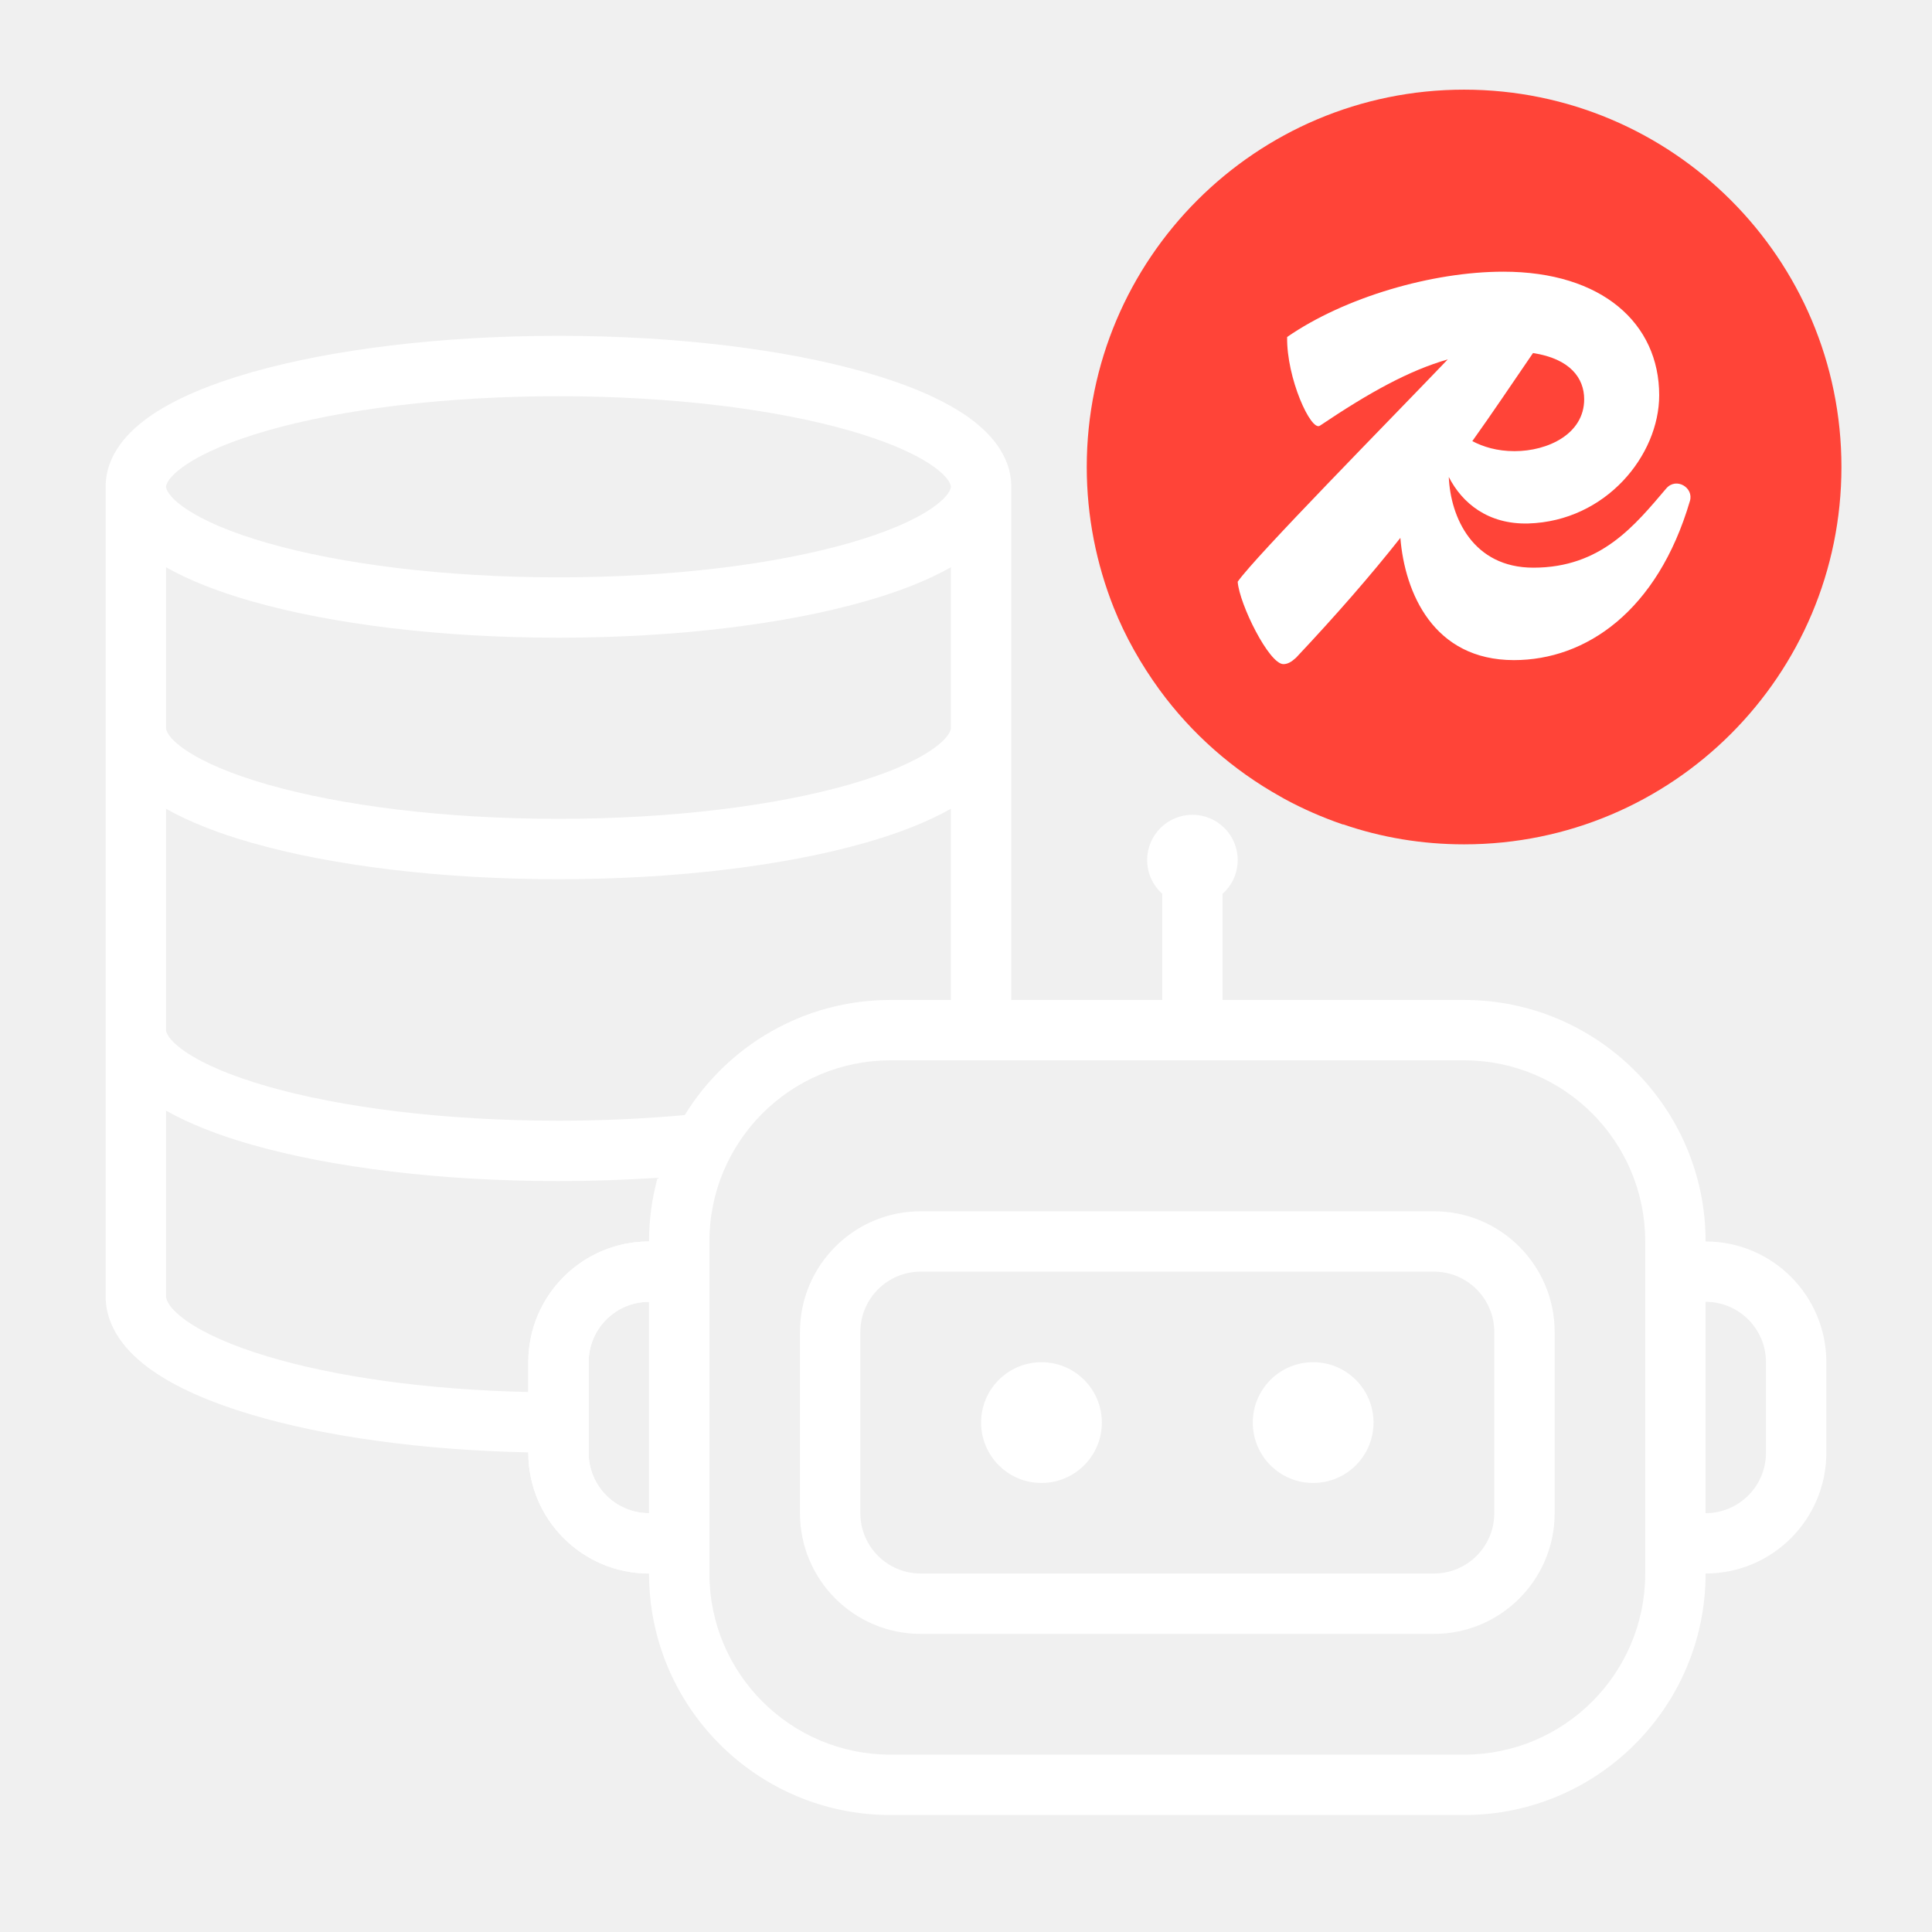
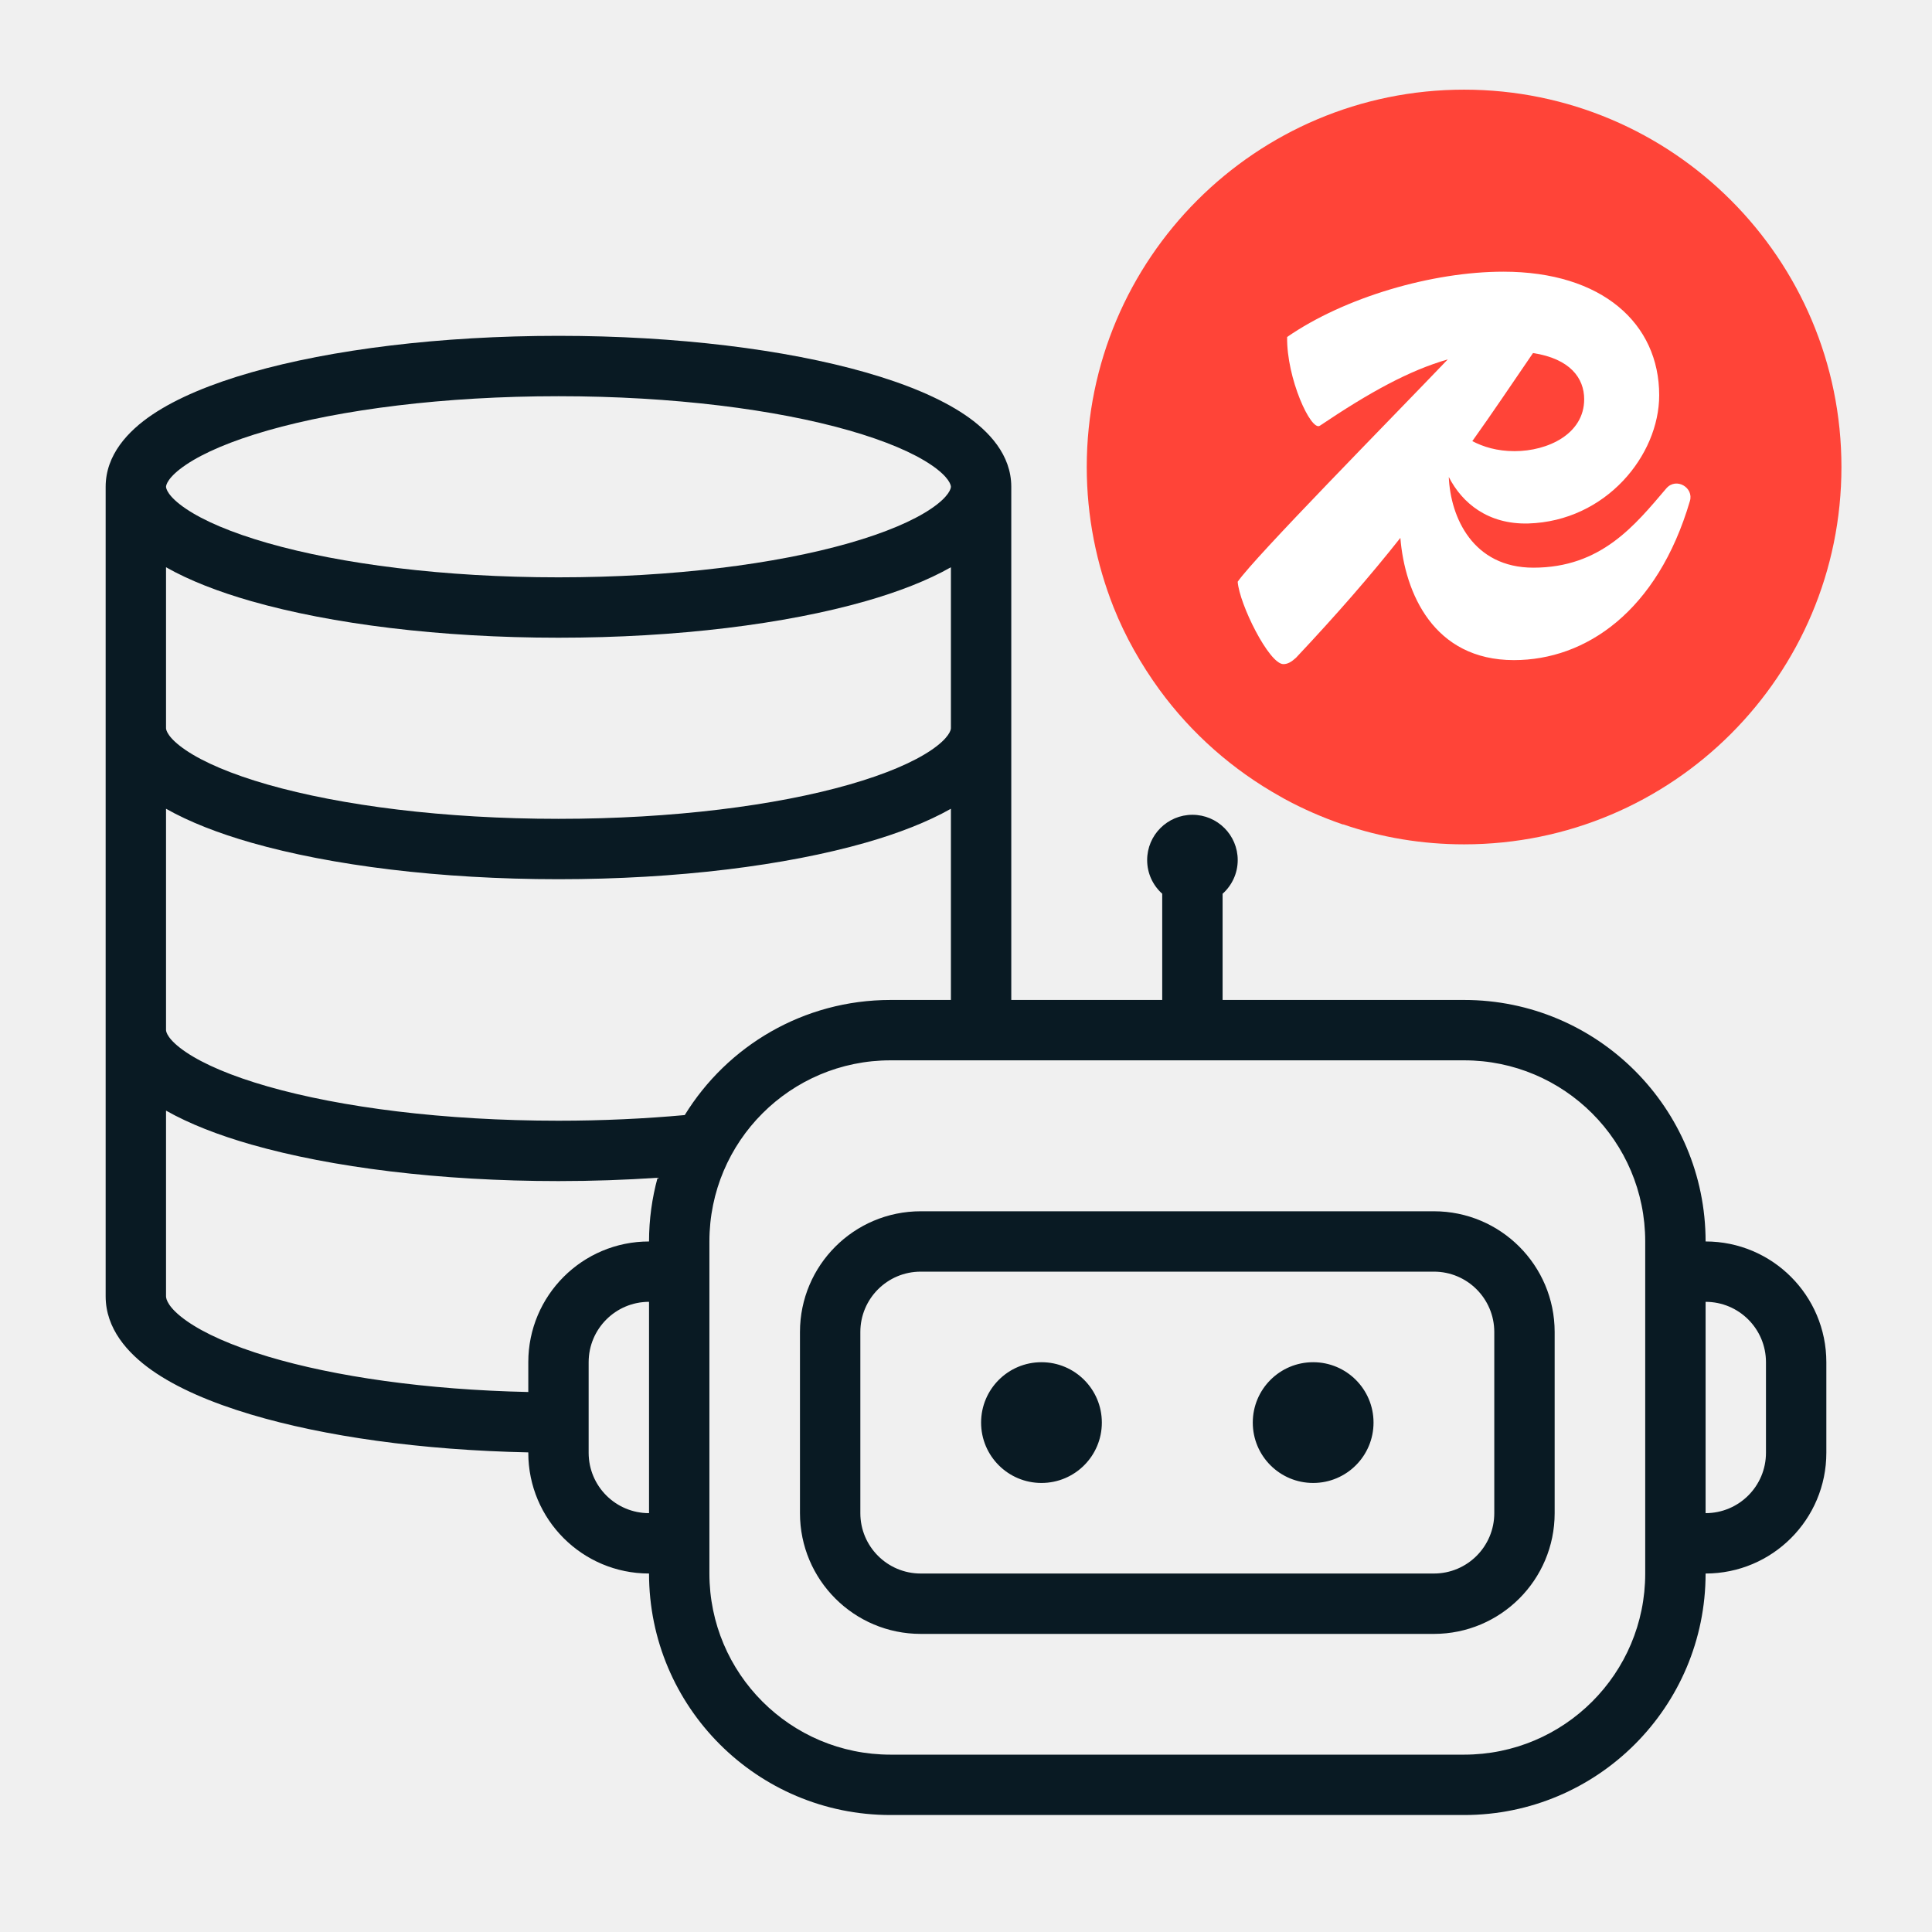
<svg xmlns="http://www.w3.org/2000/svg" width="64" height="64" viewBox="0 0 64 64" fill="none">
  <path d="M23.5 41.125V52.125H21.5C19.291 52.125 17.5 50.334 17.5 48.125V45.125C17.5 42.916 19.291 41.125 21.5 41.125H23.5ZM19.5 48.125C19.5 49.23 20.395 50.125 21.5 50.125V43.125C20.395 43.125 19.5 44.02 19.5 45.125V48.125Z" fill="white" />
-   <path d="M18.5 11.125C22.432 11.125 26.028 11.579 28.674 12.335C29.99 12.711 31.128 13.178 31.96 13.739C32.757 14.277 33.5 15.065 33.5 16.125V33.125H38.5V29.606C38.194 29.332 38.001 28.935 38.001 28.491C38.001 27.663 38.673 26.991 39.501 26.991C40.329 26.991 41.001 27.663 41.001 28.491C41.001 28.935 40.806 29.333 40.5 29.607V33.125H48.5C52.918 33.125 56.5 36.707 56.5 41.125C58.709 41.125 60.5 42.916 60.5 45.125V48.125C60.5 50.334 58.709 52.125 56.5 52.125C56.5 56.543 52.918 60.125 48.5 60.125H29.5C25.082 60.125 21.5 56.543 21.5 52.125C19.291 52.125 17.5 50.334 17.5 48.125V48.112C13.957 48.039 10.737 47.582 8.313 46.857C6.995 46.464 5.856 45.975 5.023 45.387C4.218 44.818 3.5 44.006 3.5 42.942V16.125C3.5 15.065 4.243 14.277 5.04 13.739C5.872 13.178 7.01 12.711 8.326 12.335C10.972 11.579 14.568 11.125 18.5 11.125ZM29.5 35.125C26.186 35.125 23.5 37.811 23.5 41.125V52.125C23.5 55.439 26.186 58.125 29.5 58.125H48.5C51.814 58.125 54.5 55.439 54.5 52.125V41.125C54.5 37.811 51.814 35.125 48.5 35.125H29.5ZM47.5 40.125C49.709 40.125 51.5 41.916 51.5 44.125V50.125C51.5 52.334 49.709 54.125 47.5 54.125H30.5C28.291 54.125 26.5 52.334 26.5 50.125V44.125C26.5 41.916 28.291 40.125 30.5 40.125H47.5ZM30.5 42.125C29.395 42.125 28.5 43.02 28.5 44.125V50.125C28.5 51.23 29.395 52.125 30.5 52.125H47.5C48.605 52.125 49.5 51.23 49.5 50.125V44.125C49.5 43.02 48.605 42.125 47.5 42.125H30.5ZM21.5 43.125C20.395 43.125 19.5 44.02 19.5 45.125V48.125C19.5 49.23 20.395 50.125 21.5 50.125V43.125ZM56.5 50.125C57.605 50.125 58.5 49.23 58.5 48.125V45.125C58.5 44.02 57.605 43.125 56.5 43.125V50.125ZM34.5 45.125C35.605 45.125 36.5 46.02 36.5 47.125C36.5 48.23 35.605 49.125 34.5 49.125C33.395 49.125 32.5 48.23 32.5 47.125C32.5 46.02 33.395 45.125 34.5 45.125ZM43.5 45.125C44.605 45.125 45.5 46.02 45.5 47.125C45.5 48.23 44.605 49.125 43.5 49.125C42.395 49.125 41.5 48.23 41.5 47.125C41.5 46.02 42.395 45.125 43.5 45.125ZM5.5 42.942C5.5 43.034 5.567 43.322 6.177 43.753C6.761 44.166 7.672 44.578 8.887 44.941C11.089 45.6 14.108 46.039 17.5 46.112V45.125C17.5 42.916 19.291 41.125 21.5 41.125C21.5 40.394 21.6 39.687 21.783 39.015C20.726 39.086 19.627 39.125 18.5 39.125C14.568 39.125 10.971 38.671 8.325 37.915C7.237 37.604 6.272 37.228 5.5 36.791V42.942ZM31.5 26.791C30.728 27.228 29.763 27.604 28.675 27.915C26.029 28.671 22.432 29.125 18.5 29.125C14.568 29.125 10.971 28.671 8.325 27.915C7.237 27.604 6.272 27.228 5.5 26.791V34.125C5.5 34.17 5.54 34.435 6.16 34.853C6.745 35.249 7.658 35.644 8.875 35.992C11.296 36.684 14.699 37.125 18.5 37.125C19.964 37.125 21.37 37.058 22.683 36.938C24.091 34.65 26.617 33.125 29.5 33.125H31.5V26.791ZM31.5 18.791C30.728 19.229 29.762 19.604 28.674 19.915C26.028 20.671 22.432 21.125 18.5 21.125C14.568 21.125 10.972 20.671 8.326 19.915C7.238 19.604 6.272 19.229 5.5 18.791V24.125C5.5 24.17 5.54 24.435 6.16 24.854C6.745 25.249 7.658 25.644 8.875 25.992C11.296 26.684 14.699 27.125 18.5 27.125C22.301 27.125 25.704 26.684 28.125 25.992C29.342 25.644 30.255 25.249 30.84 24.854C31.46 24.435 31.5 24.17 31.5 24.125V18.791ZM18.5 13.125C14.7 13.125 11.296 13.566 8.875 14.258C7.658 14.606 6.745 15.001 6.16 15.396C5.54 15.815 5.5 16.08 5.5 16.125C5.5 16.17 5.54 16.435 6.16 16.854C6.745 17.249 7.658 17.644 8.875 17.992C11.296 18.684 14.7 19.125 18.5 19.125C22.3 19.125 25.704 18.684 28.125 17.992C29.342 17.644 30.255 17.249 30.84 16.854C31.46 16.435 31.5 16.17 31.5 16.125C31.5 16.08 31.46 15.815 30.84 15.396C30.255 15.001 29.342 14.606 28.125 14.258C25.704 13.566 22.3 13.125 18.5 13.125Z" fill="white" />
+   <path d="M18.5 11.125C22.432 11.125 26.028 11.579 28.674 12.335C29.99 12.711 31.128 13.178 31.96 13.739C32.757 14.277 33.5 15.065 33.5 16.125V33.125H38.5V29.606C38.194 29.332 38.001 28.935 38.001 28.491C38.001 27.663 38.673 26.991 39.501 26.991C40.329 26.991 41.001 27.663 41.001 28.491C41.001 28.935 40.806 29.333 40.5 29.607V33.125H48.5C52.918 33.125 56.5 36.707 56.5 41.125C58.709 41.125 60.5 42.916 60.5 45.125V48.125C60.5 50.334 58.709 52.125 56.5 52.125C56.5 56.543 52.918 60.125 48.5 60.125H29.5C25.082 60.125 21.5 56.543 21.5 52.125C19.291 52.125 17.5 50.334 17.5 48.125V48.112C13.957 48.039 10.737 47.582 8.313 46.857C6.995 46.464 5.856 45.975 5.023 45.387C4.218 44.818 3.5 44.006 3.5 42.942V16.125C3.5 15.065 4.243 14.277 5.04 13.739C5.872 13.178 7.01 12.711 8.326 12.335C10.972 11.579 14.568 11.125 18.5 11.125ZM29.5 35.125C26.186 35.125 23.5 37.811 23.5 41.125V52.125C23.5 55.439 26.186 58.125 29.5 58.125H48.5C51.814 58.125 54.5 55.439 54.5 52.125V41.125C54.5 37.811 51.814 35.125 48.5 35.125H29.5ZM47.5 40.125C49.709 40.125 51.5 41.916 51.5 44.125V50.125C51.5 52.334 49.709 54.125 47.5 54.125H30.5C28.291 54.125 26.5 52.334 26.5 50.125V44.125C26.5 41.916 28.291 40.125 30.5 40.125H47.5ZM30.5 42.125C29.395 42.125 28.5 43.02 28.5 44.125V50.125C28.5 51.23 29.395 52.125 30.5 52.125H47.5C48.605 52.125 49.5 51.23 49.5 50.125V44.125C49.5 43.02 48.605 42.125 47.5 42.125H30.5ZM21.5 43.125C20.395 43.125 19.5 44.02 19.5 45.125V48.125C19.5 49.23 20.395 50.125 21.5 50.125V43.125ZM56.5 50.125C57.605 50.125 58.5 49.23 58.5 48.125V45.125C58.5 44.02 57.605 43.125 56.5 43.125V50.125ZM34.5 45.125C35.605 45.125 36.5 46.02 36.5 47.125C36.5 48.23 35.605 49.125 34.5 49.125C33.395 49.125 32.5 48.23 32.5 47.125C32.5 46.02 33.395 45.125 34.5 45.125ZM43.5 45.125C44.605 45.125 45.5 46.02 45.5 47.125C45.5 48.23 44.605 49.125 43.5 49.125C42.395 49.125 41.5 48.23 41.5 47.125C41.5 46.02 42.395 45.125 43.5 45.125ZM5.5 42.942C5.5 43.034 5.567 43.322 6.177 43.753C6.761 44.166 7.672 44.578 8.887 44.941C11.089 45.6 14.108 46.039 17.5 46.112V45.125C17.5 42.916 19.291 41.125 21.5 41.125C21.5 40.394 21.6 39.687 21.783 39.015C20.726 39.086 19.627 39.125 18.5 39.125C14.568 39.125 10.971 38.671 8.325 37.915C7.237 37.604 6.272 37.228 5.5 36.791V42.942ZM31.5 26.791C30.728 27.228 29.763 27.604 28.675 27.915C26.029 28.671 22.432 29.125 18.5 29.125C14.568 29.125 10.971 28.671 8.325 27.915C7.237 27.604 6.272 27.228 5.5 26.791V34.125C5.5 34.17 5.54 34.435 6.16 34.853C6.745 35.249 7.658 35.644 8.875 35.992C11.296 36.684 14.699 37.125 18.5 37.125C19.964 37.125 21.37 37.058 22.683 36.938C24.091 34.65 26.617 33.125 29.5 33.125H31.5V26.791ZM31.5 18.791C30.728 19.229 29.762 19.604 28.674 19.915C26.028 20.671 22.432 21.125 18.5 21.125C14.568 21.125 10.972 20.671 8.326 19.915C7.238 19.604 6.272 19.229 5.5 18.791V24.125C5.5 24.17 5.54 24.435 6.16 24.854C6.745 25.249 7.658 25.644 8.875 25.992C11.296 26.684 14.699 27.125 18.5 27.125C22.301 27.125 25.704 26.684 28.125 25.992C29.342 25.644 30.255 25.249 30.84 24.854C31.46 24.435 31.5 24.17 31.5 24.125V18.791ZM18.5 13.125C14.7 13.125 11.296 13.566 8.875 14.258C7.658 14.606 6.745 15.001 6.16 15.396C5.54 15.815 5.5 16.08 5.5 16.125C5.5 16.17 5.54 16.435 6.16 16.854C6.745 17.249 7.658 17.644 8.875 17.992C11.296 18.684 14.7 19.125 18.5 19.125C22.3 19.125 25.704 18.684 28.125 17.992C29.342 17.644 30.255 17.249 30.84 16.854C31.46 16.435 31.5 16.17 31.5 16.125C31.5 16.08 31.46 15.815 30.84 15.396C30.255 15.001 29.342 14.606 28.125 14.258C25.704 13.566 22.3 13.125 18.5 13.125Z" fill="#091A23" />
  <path d="M61 15.47C61 22.37 55.41 27.97 48.5 27.97C47.1 27.97 45.75 27.74 44.5 27.31H44.48C43.81 27.08 43.17 26.8 42.56 26.47C42.52 26.45 42.47 26.42 42.42 26.39C40.84 25.51 39.47 24.3 38.41 22.85C37.8 22.01 37.28 21.1 36.89 20.12C36.32 18.68 36 17.11 36 15.47C36 8.57 41.6 2.97 48.5 2.97C55.4 2.97 61 8.57 61 15.47Z" fill="#FF4438" />
  <path d="M55.2 16.177C54.161 17.397 53.043 18.805 50.795 18.805C48.795 18.805 48.049 17.142 47.993 15.8C48.434 16.665 49.292 17.375 50.625 17.341C53.201 17.264 54.963 15.079 54.963 13.093C54.963 10.719 53.077 9 49.8 9C47.451 9 44.547 9.843 42.638 11.163C42.615 12.527 43.429 14.302 43.723 14.102C45.372 12.993 46.682 12.272 47.959 11.906C46.072 13.88 41.554 18.462 41 19.271C41.056 20.015 42.039 22 42.514 22C42.661 22 42.785 21.922 42.932 21.789C44.288 20.347 45.406 19.061 46.389 17.818C46.536 19.637 47.485 21.867 50.151 21.867C52.534 21.867 54.907 20.247 55.98 16.598C56.116 16.154 55.528 15.8 55.2 16.177ZM52.478 13.226C52.478 14.38 51.269 14.945 50.173 14.945C49.586 14.945 49.134 14.801 48.772 14.613C49.439 13.681 50.083 12.716 50.783 11.695C52.015 11.884 52.478 12.527 52.478 13.226Z" fill="white" />
</svg>
